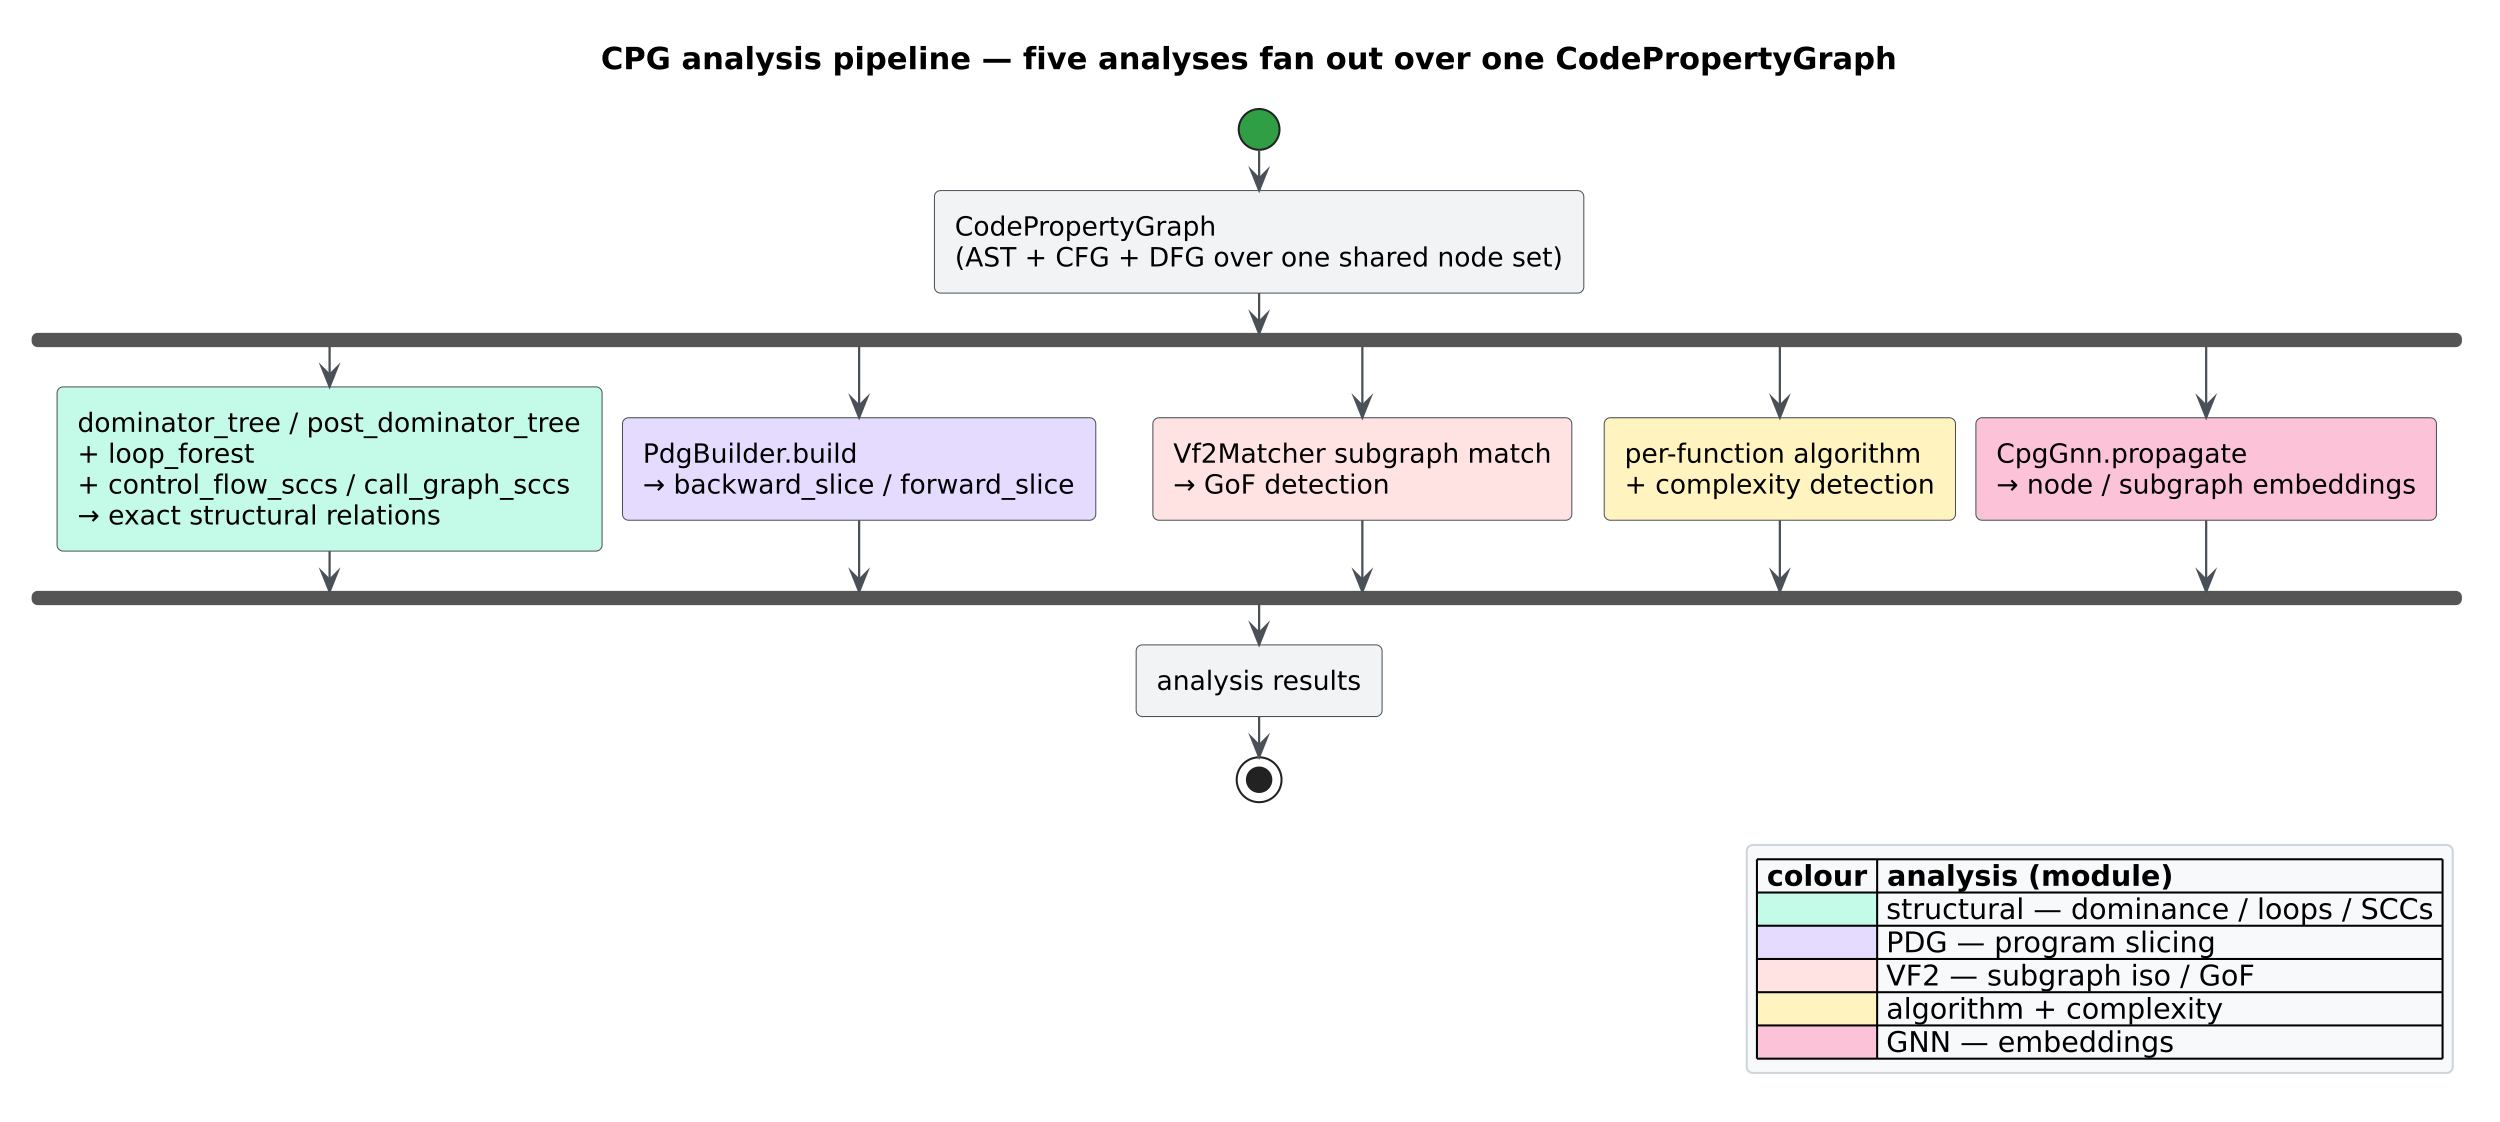
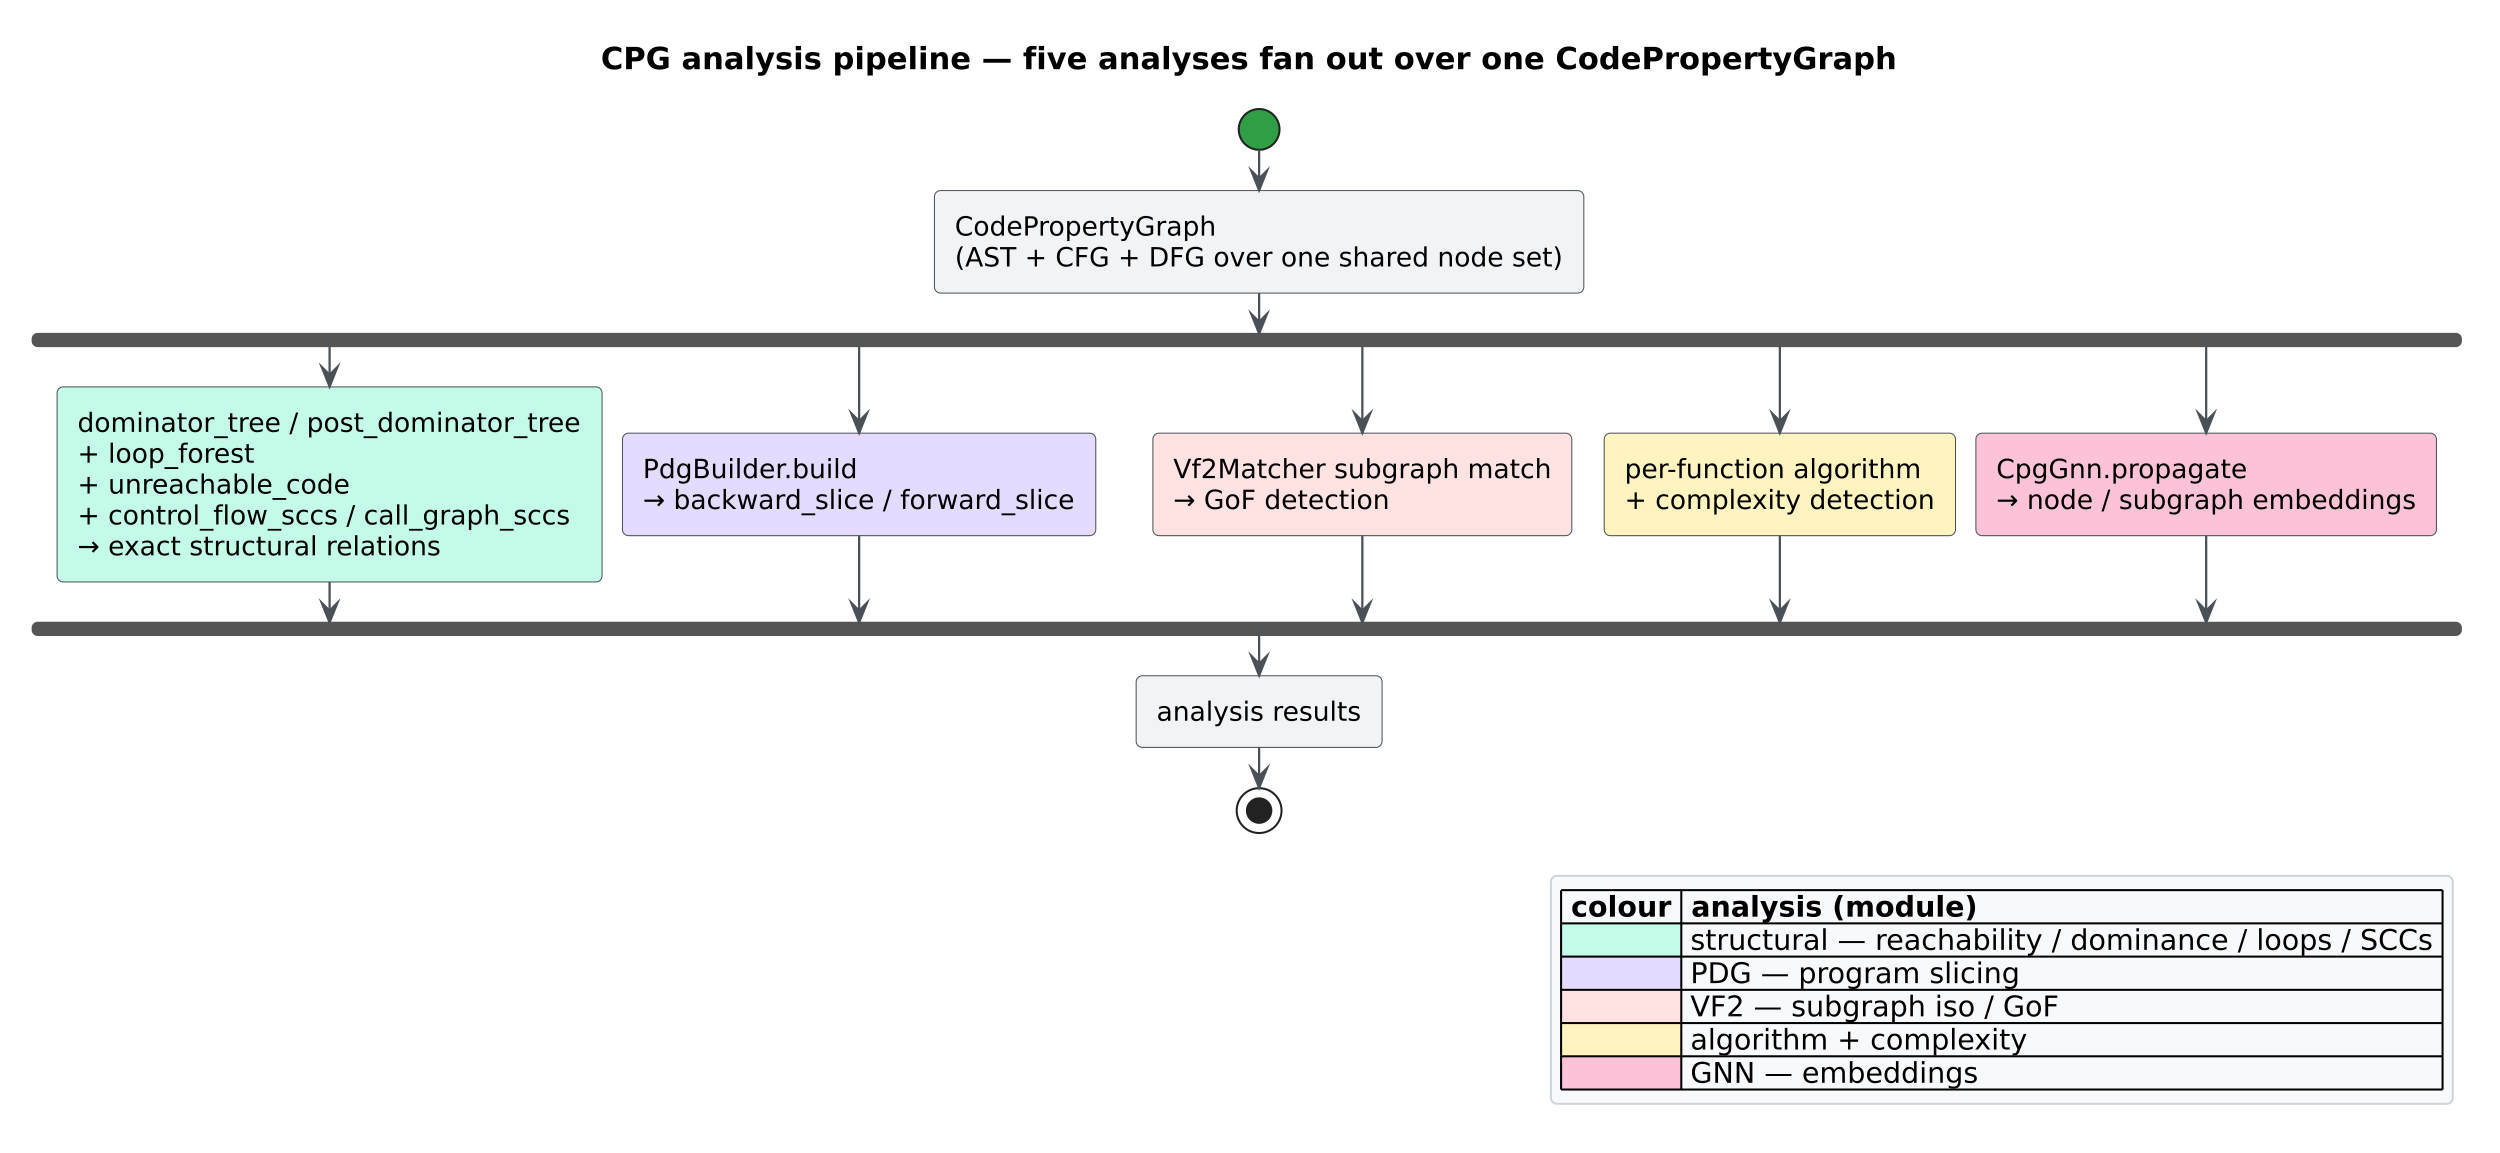
- <svg xmlns="http://www.w3.org/2000/svg" contentStyleType="text/css" data-diagram-type="ACTIVITY" height="550px" preserveAspectRatio="none" style="width:1226px;height:550px;background:#FFFFFF;" version="1.1" viewBox="0 0 1226 550" width="1226px" zoomAndPan="magnify">
+ <svg xmlns="http://www.w3.org/2000/svg" contentStyleType="text/css" data-diagram-type="ACTIVITY" height="565px" preserveAspectRatio="none" style="width:1226px;height:565px;background:#FFFFFF;" version="1.1" viewBox="0 0 1226 565" width="1226px" zoomAndPan="magnify">
  <defs />
  <g>
    <g class="title" data-source-line="2">
      <text fill="#000000" font-family="'DejaVu Sans'" font-size="15" font-weight="700" lengthAdjust="spacing" textLength="635.508" x="294.663" y="33.923">CPG analysis pipeline — five analyses fan out over one CodePropertyGraph</text>
    </g>
    <ellipse cx="617.474" cy="63.461" fill="#2F9E44" rx="10" ry="10" style="stroke:#222222;stroke-width:1;" />
    <rect fill="#F1F3F5" height="50.266" rx="3" ry="3" style="stroke:#495057;stroke-width:0.5;" width="318.46" x="458.244" y="93.461" />
    <text fill="#000000" font-family="'DejaVu Sans'" font-size="13" lengthAdjust="spacing" textLength="128.68" x="468.244" y="115.528">CodePropertyGraph</text>
    <text fill="#000000" font-family="'DejaVu Sans'" font-size="13" lengthAdjust="spacing" textLength="298.46" x="468.244" y="130.661">(AST + CFG + DFG over one shared node set)</text>
    <rect fill="#555555" height="6" rx="2.5" ry="2.5" style="stroke:#555555;stroke-width:1;" width="1190.833" x="16" y="163.727" />
-     <rect fill="#C3FAE8" height="80.531" rx="3" ry="3" style="stroke:#495057;stroke-width:0.5;" width="267.26" x="28" y="189.727" />
+     <rect fill="#C3FAE8" height="95.664" rx="3" ry="3" style="stroke:#495057;stroke-width:0.5;" width="267.26" x="28" y="189.727" />
    <text fill="#000000" font-family="'DejaVu Sans'" font-size="13" lengthAdjust="spacing" textLength="247.26" x="38" y="211.793">dominator_tree / post_dominator_tree</text>
    <text fill="#000000" font-family="'DejaVu Sans'" font-size="13" lengthAdjust="spacing" textLength="87.039" x="38" y="226.926">+ loop_forest</text>
-     <text fill="#000000" font-family="'DejaVu Sans'" font-size="13" lengthAdjust="spacing" textLength="241.865" x="38" y="242.059">+ control_flow_sccs / call_graph_sccs</text>
-     <text fill="#000000" font-family="'DejaVu Sans'" font-size="13" lengthAdjust="spacing" textLength="178.648" x="38" y="257.192">→ exact structural relations</text>
-     <rect fill="#E5DBFF" height="50.266" rx="3" ry="3" style="stroke:#495057;stroke-width:0.5;" width="232.113" x="305.26" y="204.859" />
-     <text fill="#000000" font-family="'DejaVu Sans'" font-size="13" lengthAdjust="spacing" textLength="106.418" x="315.26" y="226.926">PdgBuilder.build</text>
-     <text fill="#000000" font-family="'DejaVu Sans'" font-size="13" lengthAdjust="spacing" textLength="212.113" x="315.26" y="242.059">→ backward_slice / forward_slice</text>
-     <rect fill="#FFE3E3" height="50.266" rx="3" ry="3" style="stroke:#495057;stroke-width:0.5;" width="205.447" x="565.374" y="204.859" />
-     <text fill="#000000" font-family="'DejaVu Sans'" font-size="13" lengthAdjust="spacing" textLength="185.447" x="575.374" y="226.926">Vf2Matcher subgraph match</text>
-     <text fill="#000000" font-family="'DejaVu Sans'" font-size="13" lengthAdjust="spacing" textLength="106.057" x="575.374" y="242.059">→ GoF detection</text>
-     <rect fill="#FFF3BF" height="50.266" rx="3" ry="3" style="stroke:#495057;stroke-width:0.5;" width="172.274" x="786.705" y="204.859" />
-     <text fill="#000000" font-family="'DejaVu Sans'" font-size="13" lengthAdjust="spacing" textLength="146.263" x="796.705" y="226.926">per-function algorithm</text>
-     <text fill="#000000" font-family="'DejaVu Sans'" font-size="13" lengthAdjust="spacing" textLength="152.274" x="796.705" y="242.059">+ complexity detection</text>
-     <rect fill="#FCC2D7" height="50.266" rx="3" ry="3" style="stroke:#495057;stroke-width:0.5;" width="225.855" x="968.979" y="204.859" />
-     <text fill="#000000" font-family="'DejaVu Sans'" font-size="13" lengthAdjust="spacing" textLength="123.348" x="978.979" y="226.926">CpgGnn.propagate</text>
-     <text fill="#000000" font-family="'DejaVu Sans'" font-size="13" lengthAdjust="spacing" textLength="205.855" x="978.979" y="242.059">→ node / subgraph embeddings</text>
-     <rect fill="#555555" height="6" rx="2.5" ry="2.5" style="stroke:#555555;stroke-width:1;" width="1190.833" x="16" y="290.258" />
-     <rect fill="#F1F3F5" height="35.133" rx="3" ry="3" style="stroke:#495057;stroke-width:0.5;" width="120.604" x="557.172" y="316.258" />
-     <text fill="#000000" font-family="'DejaVu Sans'" font-size="13" lengthAdjust="spacing" textLength="100.604" x="567.172" y="338.325">analysis results</text>
-     <ellipse cx="617.474" cy="382.391" fill="none" rx="11" ry="11" style="stroke:#222222;stroke-width:1;" />
-     <ellipse cx="617.474" cy="382.391" fill="#222222" rx="6" ry="6" style="stroke:#222222;stroke-width:1;" />
+     <text fill="#000000" font-family="'DejaVu Sans'" font-size="13" lengthAdjust="spacing" textLength="133.878" x="38" y="242.059">+ unreachable_code</text>
+     <text fill="#000000" font-family="'DejaVu Sans'" font-size="13" lengthAdjust="spacing" textLength="241.865" x="38" y="257.192">+ control_flow_sccs / call_graph_sccs</text>
+     <text fill="#000000" font-family="'DejaVu Sans'" font-size="13" lengthAdjust="spacing" textLength="178.648" x="38" y="272.325">→ exact structural relations</text>
+     <rect fill="#E5DBFF" height="50.266" rx="3" ry="3" style="stroke:#495057;stroke-width:0.5;" width="232.113" x="305.26" y="212.426" />
+     <text fill="#000000" font-family="'DejaVu Sans'" font-size="13" lengthAdjust="spacing" textLength="106.418" x="315.26" y="234.493">PdgBuilder.build</text>
+     <text fill="#000000" font-family="'DejaVu Sans'" font-size="13" lengthAdjust="spacing" textLength="212.113" x="315.26" y="249.625">→ backward_slice / forward_slice</text>
+     <rect fill="#FFE3E3" height="50.266" rx="3" ry="3" style="stroke:#495057;stroke-width:0.5;" width="205.447" x="565.374" y="212.426" />
+     <text fill="#000000" font-family="'DejaVu Sans'" font-size="13" lengthAdjust="spacing" textLength="185.447" x="575.374" y="234.493">Vf2Matcher subgraph match</text>
+     <text fill="#000000" font-family="'DejaVu Sans'" font-size="13" lengthAdjust="spacing" textLength="106.057" x="575.374" y="249.625">→ GoF detection</text>
+     <rect fill="#FFF3BF" height="50.266" rx="3" ry="3" style="stroke:#495057;stroke-width:0.5;" width="172.274" x="786.705" y="212.426" />
+     <text fill="#000000" font-family="'DejaVu Sans'" font-size="13" lengthAdjust="spacing" textLength="146.263" x="796.705" y="234.493">per-function algorithm</text>
+     <text fill="#000000" font-family="'DejaVu Sans'" font-size="13" lengthAdjust="spacing" textLength="152.274" x="796.705" y="249.625">+ complexity detection</text>
+     <rect fill="#FCC2D7" height="50.266" rx="3" ry="3" style="stroke:#495057;stroke-width:0.5;" width="225.855" x="968.979" y="212.426" />
+     <text fill="#000000" font-family="'DejaVu Sans'" font-size="13" lengthAdjust="spacing" textLength="123.348" x="978.979" y="234.493">CpgGnn.propagate</text>
+     <text fill="#000000" font-family="'DejaVu Sans'" font-size="13" lengthAdjust="spacing" textLength="205.855" x="978.979" y="249.625">→ node / subgraph embeddings</text>
+     <rect fill="#555555" height="6" rx="2.5" ry="2.5" style="stroke:#555555;stroke-width:1;" width="1190.833" x="16" y="305.391" />
+     <rect fill="#F1F3F5" height="35.133" rx="3" ry="3" style="stroke:#495057;stroke-width:0.5;" width="120.604" x="557.172" y="331.391" />
+     <text fill="#000000" font-family="'DejaVu Sans'" font-size="13" lengthAdjust="spacing" textLength="100.604" x="567.172" y="353.457">analysis results</text>
+     <ellipse cx="617.474" cy="397.523" fill="none" rx="11" ry="11" style="stroke:#222222;stroke-width:1;" />
+     <ellipse cx="617.474" cy="397.523" fill="#222222" rx="6" ry="6" style="stroke:#222222;stroke-width:1;" />
    <line style="stroke:#495057;stroke-width:1.1;" x1="617.474" x2="617.474" y1="73.461" y2="93.461" />
    <polygon fill="#495057" points="613.474,83.461,617.474,93.461,621.474,83.461,617.474,87.461" style="stroke:#495057;stroke-width:1;stroke-linejoin:miter;stroke-miterlimit:10;" />
    <line style="stroke:#495057;stroke-width:1.1;" x1="161.63" x2="161.63" y1="169.727" y2="189.727" />
    <polygon fill="#495057" points="157.63,179.727,161.63,189.727,165.63,179.727,161.63,183.727" style="stroke:#495057;stroke-width:1;stroke-linejoin:miter;stroke-miterlimit:10;" />
-     <line style="stroke:#495057;stroke-width:1.1;" x1="421.317" x2="421.317" y1="169.727" y2="204.859" />
-     <polygon fill="#495057" points="417.317,194.859,421.317,204.859,425.317,194.859,421.317,198.859" style="stroke:#495057;stroke-width:1;stroke-linejoin:miter;stroke-miterlimit:10;" />
-     <line style="stroke:#495057;stroke-width:1.1;" x1="668.097" x2="668.097" y1="169.727" y2="204.859" />
-     <polygon fill="#495057" points="664.097,194.859,668.097,204.859,672.097,194.859,668.097,198.859" style="stroke:#495057;stroke-width:1;stroke-linejoin:miter;stroke-miterlimit:10;" />
-     <line style="stroke:#495057;stroke-width:1.1;" x1="872.842" x2="872.842" y1="169.727" y2="204.859" />
-     <polygon fill="#495057" points="868.842,194.859,872.842,204.859,876.842,194.859,872.842,198.859" style="stroke:#495057;stroke-width:1;stroke-linejoin:miter;stroke-miterlimit:10;" />
-     <line style="stroke:#495057;stroke-width:1.1;" x1="1081.906" x2="1081.906" y1="169.727" y2="204.859" />
-     <polygon fill="#495057" points="1077.906,194.859,1081.906,204.859,1085.906,194.859,1081.906,198.859" style="stroke:#495057;stroke-width:1;stroke-linejoin:miter;stroke-miterlimit:10;" />
-     <line style="stroke:#495057;stroke-width:1.1;" x1="161.63" x2="161.63" y1="270.258" y2="290.258" />
-     <polygon fill="#495057" points="157.63,280.258,161.63,290.258,165.63,280.258,161.63,284.258" style="stroke:#495057;stroke-width:1;stroke-linejoin:miter;stroke-miterlimit:10;" />
-     <line style="stroke:#495057;stroke-width:1.1;" x1="421.317" x2="421.317" y1="255.125" y2="290.258" />
-     <polygon fill="#495057" points="417.317,280.258,421.317,290.258,425.317,280.258,421.317,284.258" style="stroke:#495057;stroke-width:1;stroke-linejoin:miter;stroke-miterlimit:10;" />
-     <line style="stroke:#495057;stroke-width:1.1;" x1="668.097" x2="668.097" y1="255.125" y2="290.258" />
-     <polygon fill="#495057" points="664.097,280.258,668.097,290.258,672.097,280.258,668.097,284.258" style="stroke:#495057;stroke-width:1;stroke-linejoin:miter;stroke-miterlimit:10;" />
-     <line style="stroke:#495057;stroke-width:1.1;" x1="872.842" x2="872.842" y1="255.125" y2="290.258" />
-     <polygon fill="#495057" points="868.842,280.258,872.842,290.258,876.842,280.258,872.842,284.258" style="stroke:#495057;stroke-width:1;stroke-linejoin:miter;stroke-miterlimit:10;" />
-     <line style="stroke:#495057;stroke-width:1.1;" x1="1081.906" x2="1081.906" y1="255.125" y2="290.258" />
-     <polygon fill="#495057" points="1077.906,280.258,1081.906,290.258,1085.906,280.258,1081.906,284.258" style="stroke:#495057;stroke-width:1;stroke-linejoin:miter;stroke-miterlimit:10;" />
+     <line style="stroke:#495057;stroke-width:1.1;" x1="421.317" x2="421.317" y1="169.727" y2="212.426" />
+     <polygon fill="#495057" points="417.317,202.426,421.317,212.426,425.317,202.426,421.317,206.426" style="stroke:#495057;stroke-width:1;stroke-linejoin:miter;stroke-miterlimit:10;" />
+     <line style="stroke:#495057;stroke-width:1.1;" x1="668.097" x2="668.097" y1="169.727" y2="212.426" />
+     <polygon fill="#495057" points="664.097,202.426,668.097,212.426,672.097,202.426,668.097,206.426" style="stroke:#495057;stroke-width:1;stroke-linejoin:miter;stroke-miterlimit:10;" />
+     <line style="stroke:#495057;stroke-width:1.1;" x1="872.842" x2="872.842" y1="169.727" y2="212.426" />
+     <polygon fill="#495057" points="868.842,202.426,872.842,212.426,876.842,202.426,872.842,206.426" style="stroke:#495057;stroke-width:1;stroke-linejoin:miter;stroke-miterlimit:10;" />
+     <line style="stroke:#495057;stroke-width:1.1;" x1="1081.906" x2="1081.906" y1="169.727" y2="212.426" />
+     <polygon fill="#495057" points="1077.906,202.426,1081.906,212.426,1085.906,202.426,1081.906,206.426" style="stroke:#495057;stroke-width:1;stroke-linejoin:miter;stroke-miterlimit:10;" />
+     <line style="stroke:#495057;stroke-width:1.1;" x1="161.63" x2="161.63" y1="285.391" y2="305.391" />
+     <polygon fill="#495057" points="157.63,295.391,161.63,305.391,165.63,295.391,161.63,299.391" style="stroke:#495057;stroke-width:1;stroke-linejoin:miter;stroke-miterlimit:10;" />
+     <line style="stroke:#495057;stroke-width:1.1;" x1="421.317" x2="421.317" y1="262.691" y2="305.391" />
+     <polygon fill="#495057" points="417.317,295.391,421.317,305.391,425.317,295.391,421.317,299.391" style="stroke:#495057;stroke-width:1;stroke-linejoin:miter;stroke-miterlimit:10;" />
+     <line style="stroke:#495057;stroke-width:1.1;" x1="668.097" x2="668.097" y1="262.691" y2="305.391" />
+     <polygon fill="#495057" points="664.097,295.391,668.097,305.391,672.097,295.391,668.097,299.391" style="stroke:#495057;stroke-width:1;stroke-linejoin:miter;stroke-miterlimit:10;" />
+     <line style="stroke:#495057;stroke-width:1.1;" x1="872.842" x2="872.842" y1="262.691" y2="305.391" />
+     <polygon fill="#495057" points="868.842,295.391,872.842,305.391,876.842,295.391,872.842,299.391" style="stroke:#495057;stroke-width:1;stroke-linejoin:miter;stroke-miterlimit:10;" />
+     <line style="stroke:#495057;stroke-width:1.1;" x1="1081.906" x2="1081.906" y1="262.691" y2="305.391" />
+     <polygon fill="#495057" points="1077.906,295.391,1081.906,305.391,1085.906,295.391,1081.906,299.391" style="stroke:#495057;stroke-width:1;stroke-linejoin:miter;stroke-miterlimit:10;" />
    <line style="stroke:#495057;stroke-width:1.1;" x1="617.474" x2="617.474" y1="143.727" y2="163.727" />
    <polygon fill="#495057" points="613.474,153.727,617.474,163.727,621.474,153.727,617.474,157.727" style="stroke:#495057;stroke-width:1;stroke-linejoin:miter;stroke-miterlimit:10;" />
-     <line style="stroke:#495057;stroke-width:1.1;" x1="617.474" x2="617.474" y1="296.258" y2="316.258" />
-     <polygon fill="#495057" points="613.474,306.258,617.474,316.258,621.474,306.258,617.474,310.258" style="stroke:#495057;stroke-width:1;stroke-linejoin:miter;stroke-miterlimit:10;" />
-     <line style="stroke:#495057;stroke-width:1.1;" x1="617.474" x2="617.474" y1="351.391" y2="371.391" />
-     <polygon fill="#495057" points="613.474,361.391,617.474,371.391,621.474,361.391,617.474,365.391" style="stroke:#495057;stroke-width:1;stroke-linejoin:miter;stroke-miterlimit:10;" />
-     <g class="legend" data-source-line="26">
-       <rect fill="#F8F9FA" height="111.781" rx="3" ry="3" style="stroke:#CED4DA;stroke-width:1;" width="346.232" x="856.601" y="414.391" />
-       <text fill="#000000" font-family="'DejaVu Sans'" font-size="14" font-weight="700" lengthAdjust="spacing" textLength="49.205" x="866.475" y="434.386">colour</text>
-       <text fill="#000000" font-family="'DejaVu Sans'" font-size="14" font-weight="700" lengthAdjust="spacing" textLength="140.41" x="925.428" y="434.386">analysis (module)</text>
-       <rect fill="#C3FAE8" height="16.297" style="stroke:none;stroke-width:1;" width="58.953" x="861.601" y="437.688" />
-       <text fill="#000000" font-family="'DejaVu Sans'" font-size="14" lengthAdjust="spacing" textLength="4.45" x="861.601" y="450.683"> </text>
-       <text fill="#000000" font-family="'DejaVu Sans'" font-size="14" lengthAdjust="spacing" textLength="268.379" x="925.004" y="450.683">structural — dominance / loops / SCCs</text>
-       <rect fill="#E5DBFF" height="16.297" style="stroke:none;stroke-width:1;" width="58.953" x="861.601" y="453.984" />
-       <text fill="#000000" font-family="'DejaVu Sans'" font-size="14" lengthAdjust="spacing" textLength="4.45" x="861.601" y="466.979"> </text>
-       <text fill="#000000" font-family="'DejaVu Sans'" font-size="14" lengthAdjust="spacing" textLength="161.909" x="925.004" y="466.979">PDG — program slicing</text>
-       <rect fill="#FFE3E3" height="16.297" style="stroke:none;stroke-width:1;" width="58.953" x="861.601" y="470.281" />
-       <text fill="#000000" font-family="'DejaVu Sans'" font-size="14" lengthAdjust="spacing" textLength="4.45" x="861.601" y="483.276"> </text>
-       <text fill="#000000" font-family="'DejaVu Sans'" font-size="14" lengthAdjust="spacing" textLength="180.756" x="925.004" y="483.276">VF2 — subgraph iso / GoF</text>
-       <rect fill="#FFF3BF" height="16.297" style="stroke:none;stroke-width:1;" width="58.953" x="861.601" y="486.578" />
-       <text fill="#000000" font-family="'DejaVu Sans'" font-size="14" lengthAdjust="spacing" textLength="4.45" x="861.601" y="499.573"> </text>
-       <text fill="#000000" font-family="'DejaVu Sans'" font-size="14" lengthAdjust="spacing" textLength="165.436" x="925.004" y="499.573">algorithm + complexity</text>
-       <rect fill="#FCC2D7" height="16.297" style="stroke:none;stroke-width:1;" width="58.953" x="861.601" y="502.875" />
-       <text fill="#000000" font-family="'DejaVu Sans'" font-size="14" lengthAdjust="spacing" textLength="4.45" x="861.601" y="515.87"> </text>
-       <text fill="#000000" font-family="'DejaVu Sans'" font-size="14" lengthAdjust="spacing" textLength="141.162" x="925.004" y="515.87">GNN — embeddings</text>
-       <line style="stroke:#000000;stroke-width:1;" x1="861.601" x2="1197.833" y1="421.391" y2="421.391" />
-       <line style="stroke:#000000;stroke-width:1;" x1="861.601" x2="1197.833" y1="437.688" y2="437.688" />
-       <line style="stroke:#000000;stroke-width:1;" x1="861.601" x2="1197.833" y1="453.984" y2="453.984" />
-       <line style="stroke:#000000;stroke-width:1;" x1="861.601" x2="1197.833" y1="470.281" y2="470.281" />
-       <line style="stroke:#000000;stroke-width:1;" x1="861.601" x2="1197.833" y1="486.578" y2="486.578" />
-       <line style="stroke:#000000;stroke-width:1;" x1="861.601" x2="1197.833" y1="502.875" y2="502.875" />
-       <line style="stroke:#000000;stroke-width:1;" x1="861.601" x2="1197.833" y1="519.172" y2="519.172" />
-       <line style="stroke:#000000;stroke-width:1;" x1="861.601" x2="861.601" y1="421.391" y2="519.172" />
-       <line style="stroke:#000000;stroke-width:1;" x1="920.554" x2="920.554" y1="421.391" y2="519.172" />
-       <line style="stroke:#000000;stroke-width:1;" x1="1197.833" x2="1197.833" y1="421.391" y2="519.172" />
+     <line style="stroke:#495057;stroke-width:1.1;" x1="617.474" x2="617.474" y1="311.391" y2="331.391" />
+     <polygon fill="#495057" points="613.474,321.391,617.474,331.391,621.474,321.391,617.474,325.391" style="stroke:#495057;stroke-width:1;stroke-linejoin:miter;stroke-miterlimit:10;" />
+     <line style="stroke:#495057;stroke-width:1.1;" x1="617.474" x2="617.474" y1="366.523" y2="386.523" />
+     <polygon fill="#495057" points="613.474,376.523,617.474,386.523,621.474,376.523,617.474,380.523" style="stroke:#495057;stroke-width:1;stroke-linejoin:miter;stroke-miterlimit:10;" />
+     <g class="legend" data-source-line="27">
+       <rect fill="#F8F9FA" height="111.781" rx="3" ry="3" style="stroke:#CED4DA;stroke-width:1;" width="442.277" x="760.556" y="429.523" />
+       <text fill="#000000" font-family="'DejaVu Sans'" font-size="14" font-weight="700" lengthAdjust="spacing" textLength="49.205" x="770.43" y="449.519">colour</text>
+       <text fill="#000000" font-family="'DejaVu Sans'" font-size="14" font-weight="700" lengthAdjust="spacing" textLength="140.41" x="829.383" y="449.519">analysis (module)</text>
+       <rect fill="#C3FAE8" height="16.297" style="stroke:none;stroke-width:1;" width="58.953" x="765.556" y="452.82" />
+       <text fill="#000000" font-family="'DejaVu Sans'" font-size="14" lengthAdjust="spacing" textLength="4.45" x="765.556" y="465.815"> </text>
+       <text fill="#000000" font-family="'DejaVu Sans'" font-size="14" lengthAdjust="spacing" textLength="364.424" x="828.959" y="465.815">structural — reachability / dominance / loops / SCCs</text>
+       <rect fill="#E5DBFF" height="16.297" style="stroke:none;stroke-width:1;" width="58.953" x="765.556" y="469.117" />
+       <text fill="#000000" font-family="'DejaVu Sans'" font-size="14" lengthAdjust="spacing" textLength="4.45" x="765.556" y="482.112"> </text>
+       <text fill="#000000" font-family="'DejaVu Sans'" font-size="14" lengthAdjust="spacing" textLength="161.909" x="828.959" y="482.112">PDG — program slicing</text>
+       <rect fill="#FFE3E3" height="16.297" style="stroke:none;stroke-width:1;" width="58.953" x="765.556" y="485.414" />
+       <text fill="#000000" font-family="'DejaVu Sans'" font-size="14" lengthAdjust="spacing" textLength="4.45" x="765.556" y="498.409"> </text>
+       <text fill="#000000" font-family="'DejaVu Sans'" font-size="14" lengthAdjust="spacing" textLength="180.756" x="828.959" y="498.409">VF2 — subgraph iso / GoF</text>
+       <rect fill="#FFF3BF" height="16.297" style="stroke:none;stroke-width:1;" width="58.953" x="765.556" y="501.711" />
+       <text fill="#000000" font-family="'DejaVu Sans'" font-size="14" lengthAdjust="spacing" textLength="4.45" x="765.556" y="514.706"> </text>
+       <text fill="#000000" font-family="'DejaVu Sans'" font-size="14" lengthAdjust="spacing" textLength="165.436" x="828.959" y="514.706">algorithm + complexity</text>
+       <rect fill="#FCC2D7" height="16.297" style="stroke:none;stroke-width:1;" width="58.953" x="765.556" y="518.008" />
+       <text fill="#000000" font-family="'DejaVu Sans'" font-size="14" lengthAdjust="spacing" textLength="4.45" x="765.556" y="531.003"> </text>
+       <text fill="#000000" font-family="'DejaVu Sans'" font-size="14" lengthAdjust="spacing" textLength="141.162" x="828.959" y="531.003">GNN — embeddings</text>
+       <line style="stroke:#000000;stroke-width:1;" x1="765.556" x2="1197.833" y1="436.523" y2="436.523" />
+       <line style="stroke:#000000;stroke-width:1;" x1="765.556" x2="1197.833" y1="452.82" y2="452.82" />
+       <line style="stroke:#000000;stroke-width:1;" x1="765.556" x2="1197.833" y1="469.117" y2="469.117" />
+       <line style="stroke:#000000;stroke-width:1;" x1="765.556" x2="1197.833" y1="485.414" y2="485.414" />
+       <line style="stroke:#000000;stroke-width:1;" x1="765.556" x2="1197.833" y1="501.711" y2="501.711" />
+       <line style="stroke:#000000;stroke-width:1;" x1="765.556" x2="1197.833" y1="518.008" y2="518.008" />
+       <line style="stroke:#000000;stroke-width:1;" x1="765.556" x2="1197.833" y1="534.305" y2="534.305" />
+       <line style="stroke:#000000;stroke-width:1;" x1="765.556" x2="765.556" y1="436.523" y2="534.305" />
+       <line style="stroke:#000000;stroke-width:1;" x1="824.509" x2="824.509" y1="436.523" y2="534.305" />
+       <line style="stroke:#000000;stroke-width:1;" x1="1197.833" x2="1197.833" y1="436.523" y2="534.305" />
    </g>
  </g>
</svg>
